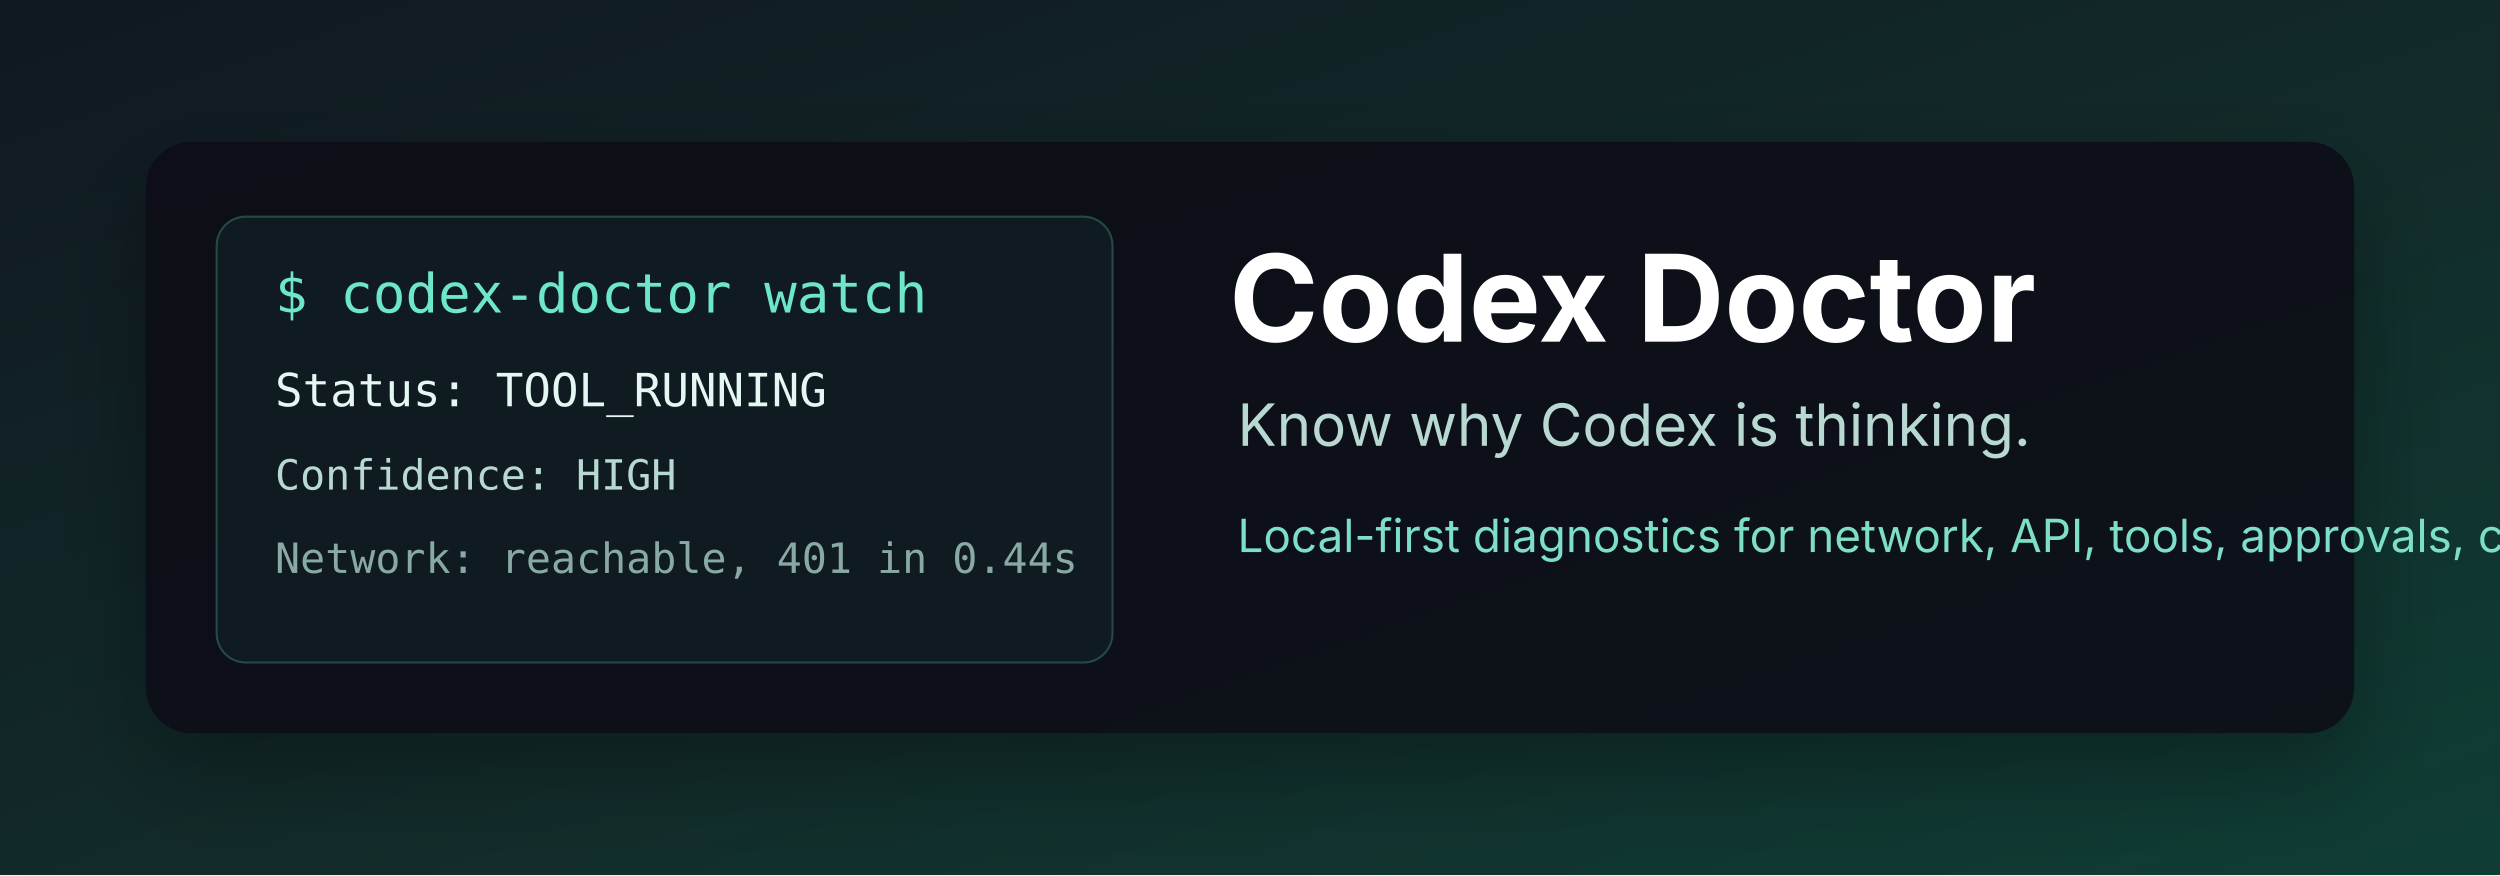
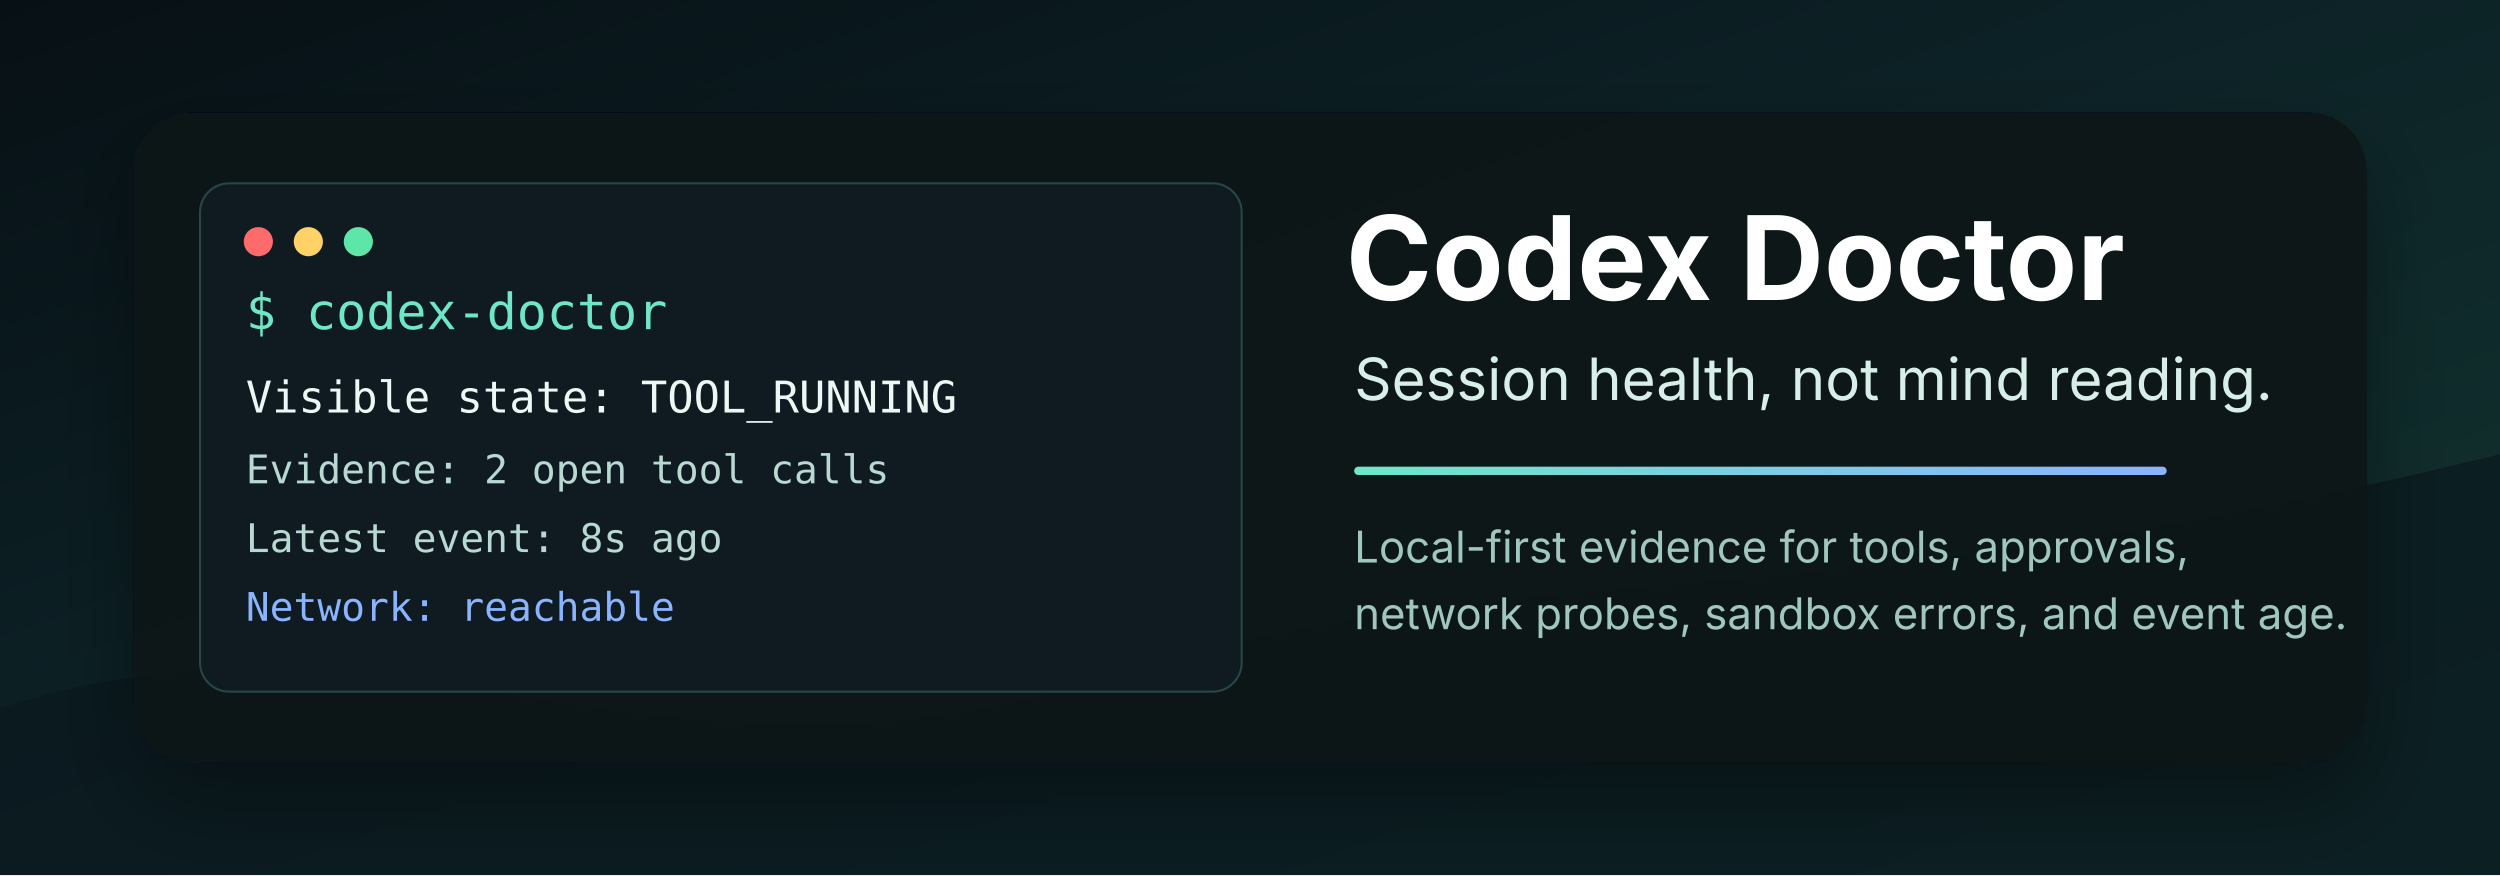
- <svg xmlns="http://www.w3.org/2000/svg" width="1200" height="420" viewBox="0 0 1200 420" role="img" aria-label="Codex Doctor banner">
+ <svg xmlns="http://www.w3.org/2000/svg" width="1200" height="420" viewBox="0 0 1200 420" role="img" aria-label="Codex Doctor session health banner">
  <defs>
    <linearGradient id="bg" x1="0" x2="1" y1="0" y2="1">
-       <stop offset="0" stop-color="#101820" />
-       <stop offset="0.55" stop-color="#122b2a" />
-       <stop offset="1" stop-color="#0f3d35" />
+       <stop offset="0" stop-color="#071015" />
+       <stop offset="0.48" stop-color="#0d2327" />
+       <stop offset="1" stop-color="#12352f" />
+     </linearGradient>
+     <linearGradient id="line" x1="0" x2="1">
+       <stop offset="0" stop-color="#6ee7c8" />
+       <stop offset="1" stop-color="#8ab4ff" />
    </linearGradient>
    <filter id="shadow" x="-20%" y="-20%" width="140%" height="140%">
-       <feDropShadow dx="0" dy="18" stdDeviation="22" flood-color="#000000" flood-opacity="0.35" />
+       <feDropShadow dx="0" dy="18" stdDeviation="20" flood-color="#000000" flood-opacity="0.38" />
    </filter>
  </defs>
  <rect width="1200" height="420" fill="url(#bg)" />
-   <rect x="70" y="68" width="1060" height="284" rx="22" fill="#0b1117" opacity="0.88" filter="url(#shadow)" />
-   <rect x="104" y="104" width="430" height="214" rx="14" fill="#101a21" stroke="#244a47" />
-   <text x="132" y="150" fill="#6ee7c8" font-family="ui-monospace, SFMono-Regular, Menlo, monospace" font-size="26">$ codex-doctor watch</text>
-   <text x="132" y="195" fill="#e5f7f2" font-family="ui-monospace, SFMono-Regular, Menlo, monospace" font-size="22">Status: TOOL_RUNNING</text>
-   <text x="132" y="235" fill="#b8d8d2" font-family="ui-monospace, SFMono-Regular, Menlo, monospace" font-size="20">Confidence: HIGH</text>
-   <text x="132" y="275" fill="#89aaa4" font-family="ui-monospace, SFMono-Regular, Menlo, monospace" font-size="20">Network: reachable, 401 in 0.44s</text>
-   <text x="590" y="164" fill="#ffffff" font-family="Inter, ui-sans-serif, system-ui, sans-serif" font-size="58" font-weight="700">Codex Doctor</text>
-   <text x="594" y="214" fill="#b8d8d2" font-family="Inter, ui-sans-serif, system-ui, sans-serif" font-size="28">Know why Codex is thinking.</text>
-   <text x="594" y="265" fill="#7ddfc8" font-family="Inter, ui-sans-serif, system-ui, sans-serif" font-size="22">Local-first diagnostics for network, API, tools, approvals, context, and sandbox waits.</text>
+   <path d="M0 340 C180 280 320 390 520 328 C730 262 860 302 1200 218 L1200 420 L0 420 Z" fill="#0a171d" opacity="0.72" />
+   <rect x="64" y="54" width="1072" height="312" rx="28" fill="#0b1218" opacity="0.92" filter="url(#shadow)" />
+   <rect x="96" y="88" width="500" height="244" rx="14" fill="#0f1a21" stroke="#284741" />
+   <circle cx="124" cy="116" r="7" fill="#ff6b6b" />
+   <circle cx="148" cy="116" r="7" fill="#ffd166" />
+   <circle cx="172" cy="116" r="7" fill="#5ee6a8" />
+   <text x="118" y="158" fill="#6ee7c8" font-family="ui-monospace, SFMono-Regular, Menlo, monospace" font-size="24">$ codex-doctor</text>
+   <text x="118" y="198" fill="#edf7f4" font-family="ui-monospace, SFMono-Regular, Menlo, monospace" font-size="21">Visible state: TOOL_RUNNING</text>
+   <text x="118" y="232" fill="#b8d8d2" font-family="ui-monospace, SFMono-Regular, Menlo, monospace" font-size="19">Evidence: 2 open tool calls</text>
+   <text x="118" y="265" fill="#b8d8d2" font-family="ui-monospace, SFMono-Regular, Menlo, monospace" font-size="19">Latest event: 8s ago</text>
+   <text x="118" y="298" fill="#8ab4ff" font-family="ui-monospace, SFMono-Regular, Menlo, monospace" font-size="19">Network: reachable</text>
+   <text x="646" y="144" fill="#ffffff" font-family="Inter, ui-sans-serif, system-ui, sans-serif" font-size="56" font-weight="750">Codex Doctor</text>
+   <text x="650" y="192" fill="#d8eee8" font-family="Inter, ui-sans-serif, system-ui, sans-serif" font-size="28">Session health, not mind reading.</text>
+   <rect x="650" y="224" width="390" height="4" rx="2" fill="url(#line)" />
+   <text x="650" y="270" fill="#9fc7c0" font-family="Inter, ui-sans-serif, system-ui, sans-serif" font-size="21">Local-first evidence for tools, approvals,</text>
+   <text x="650" y="302" fill="#9fc7c0" font-family="Inter, ui-sans-serif, system-ui, sans-serif" font-size="21">network probes, sandbox errors, and event age.</text>
</svg>
